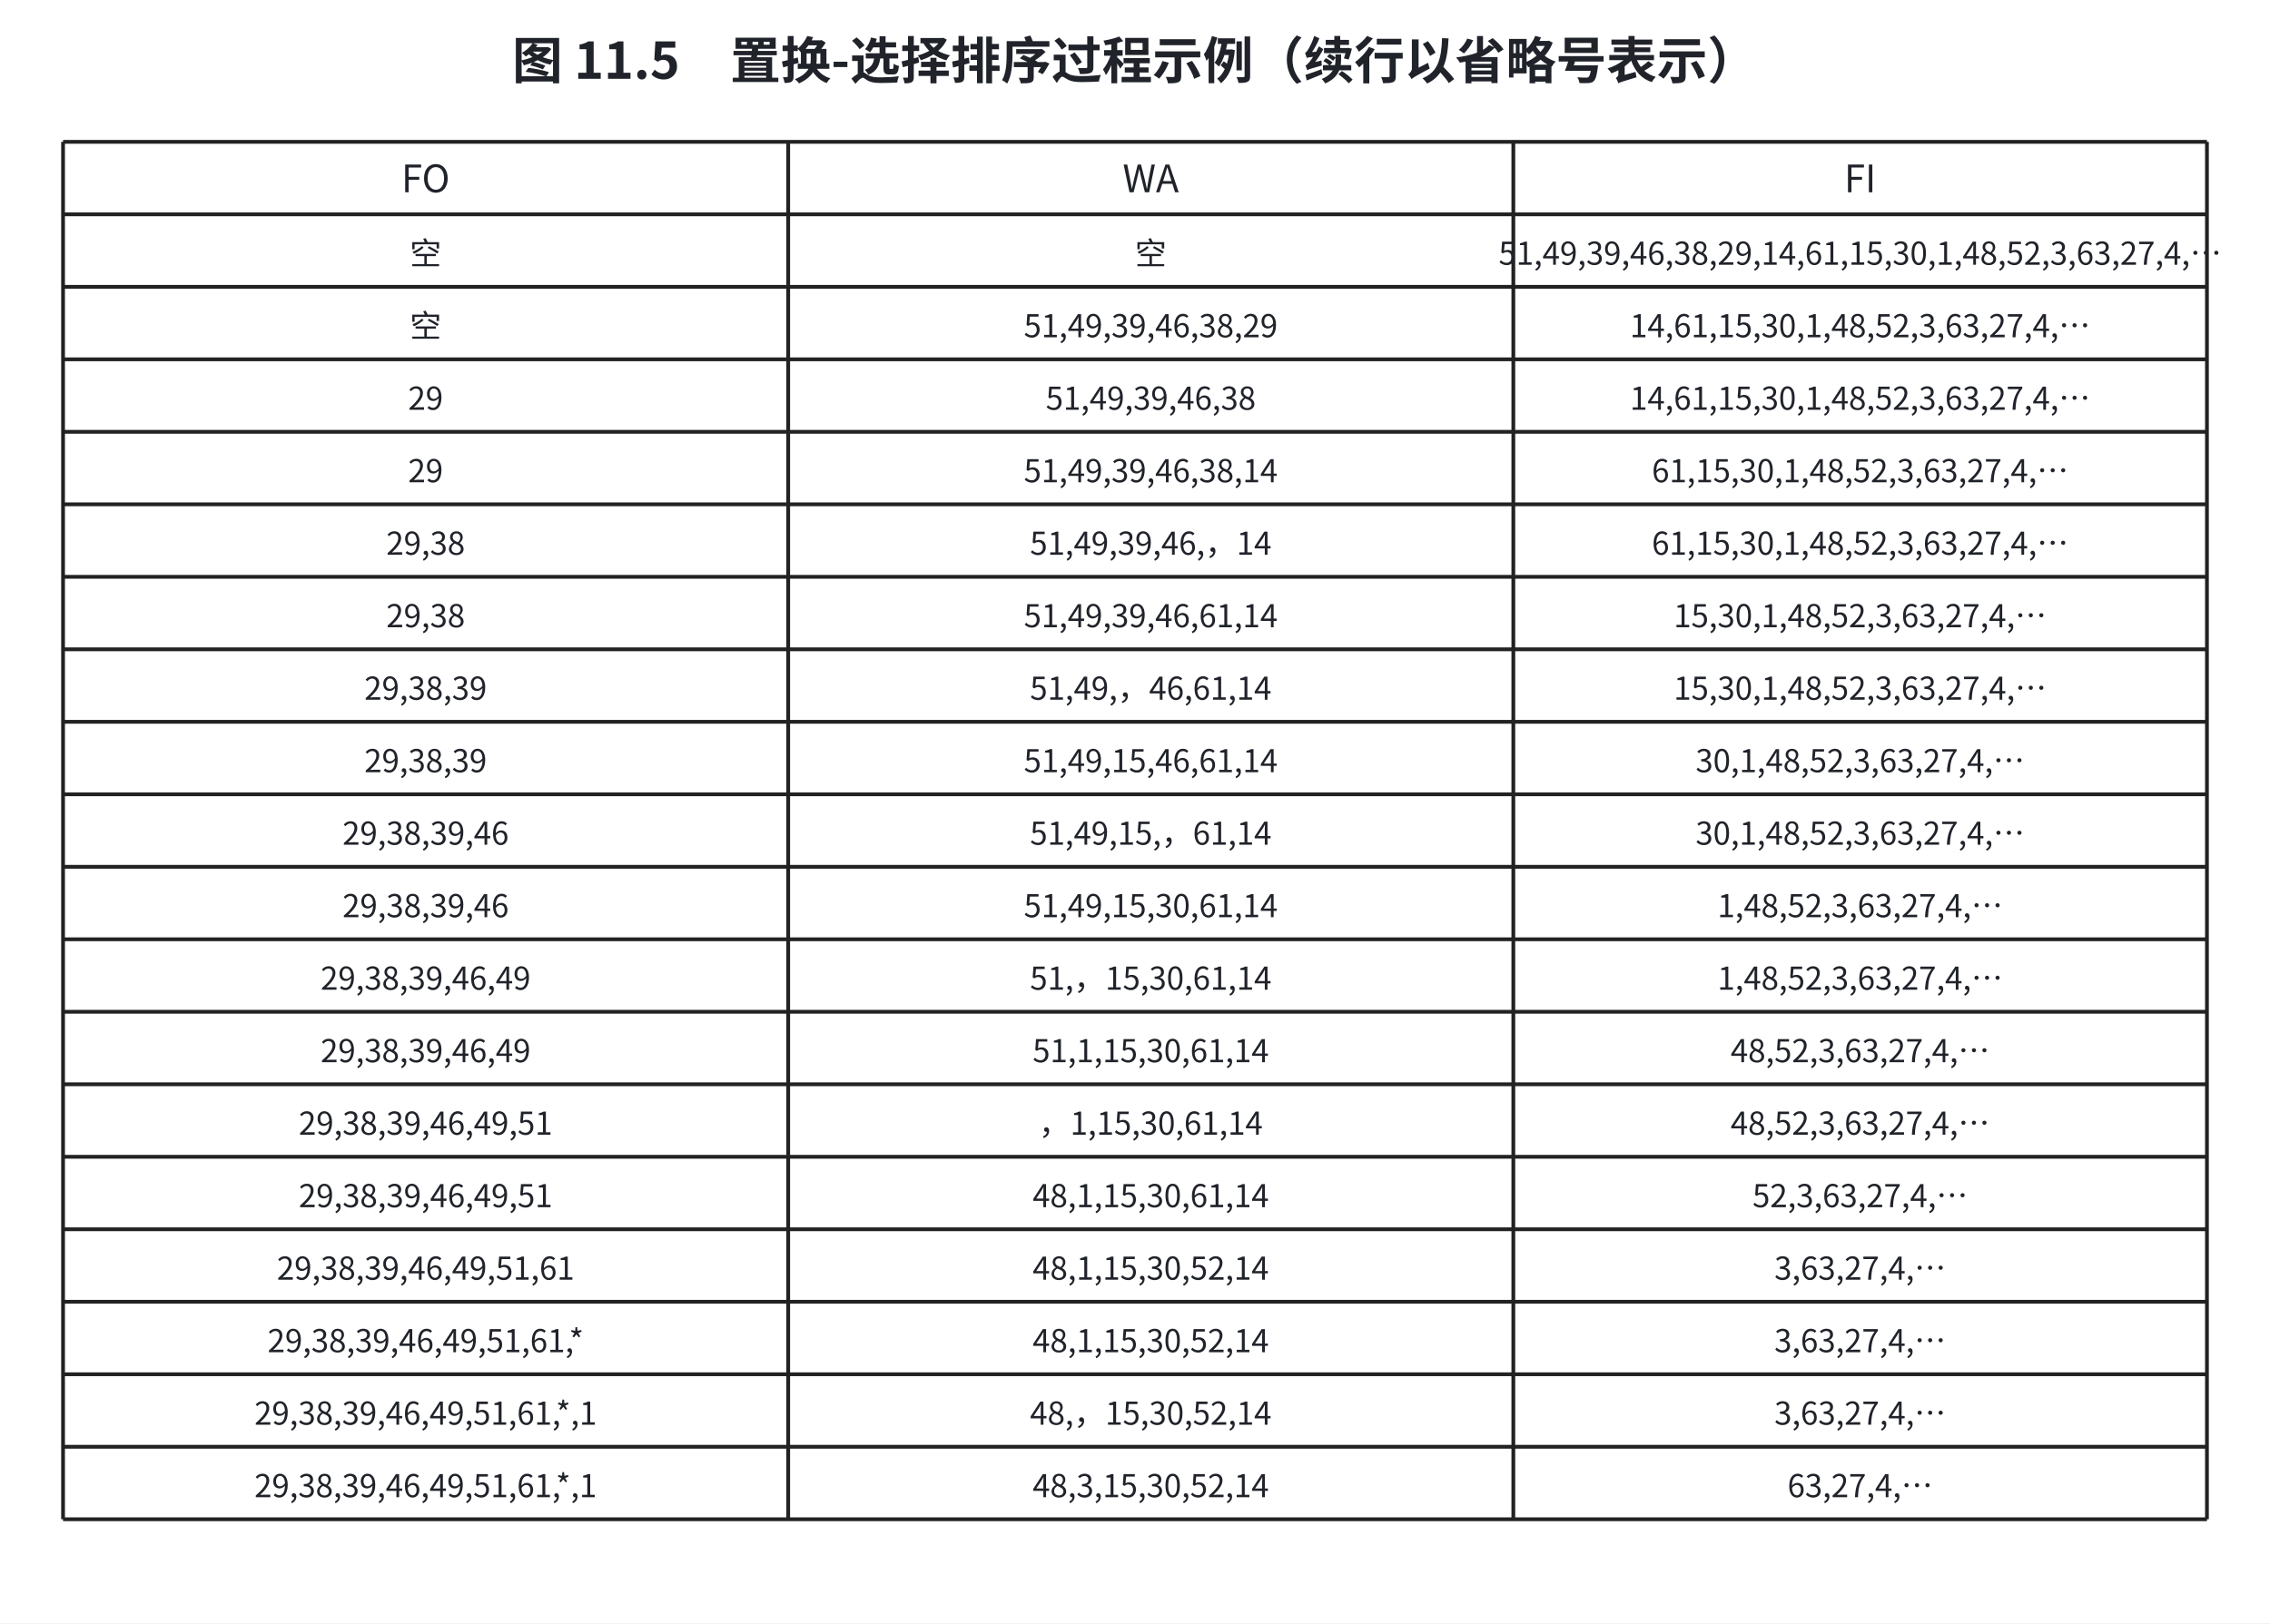
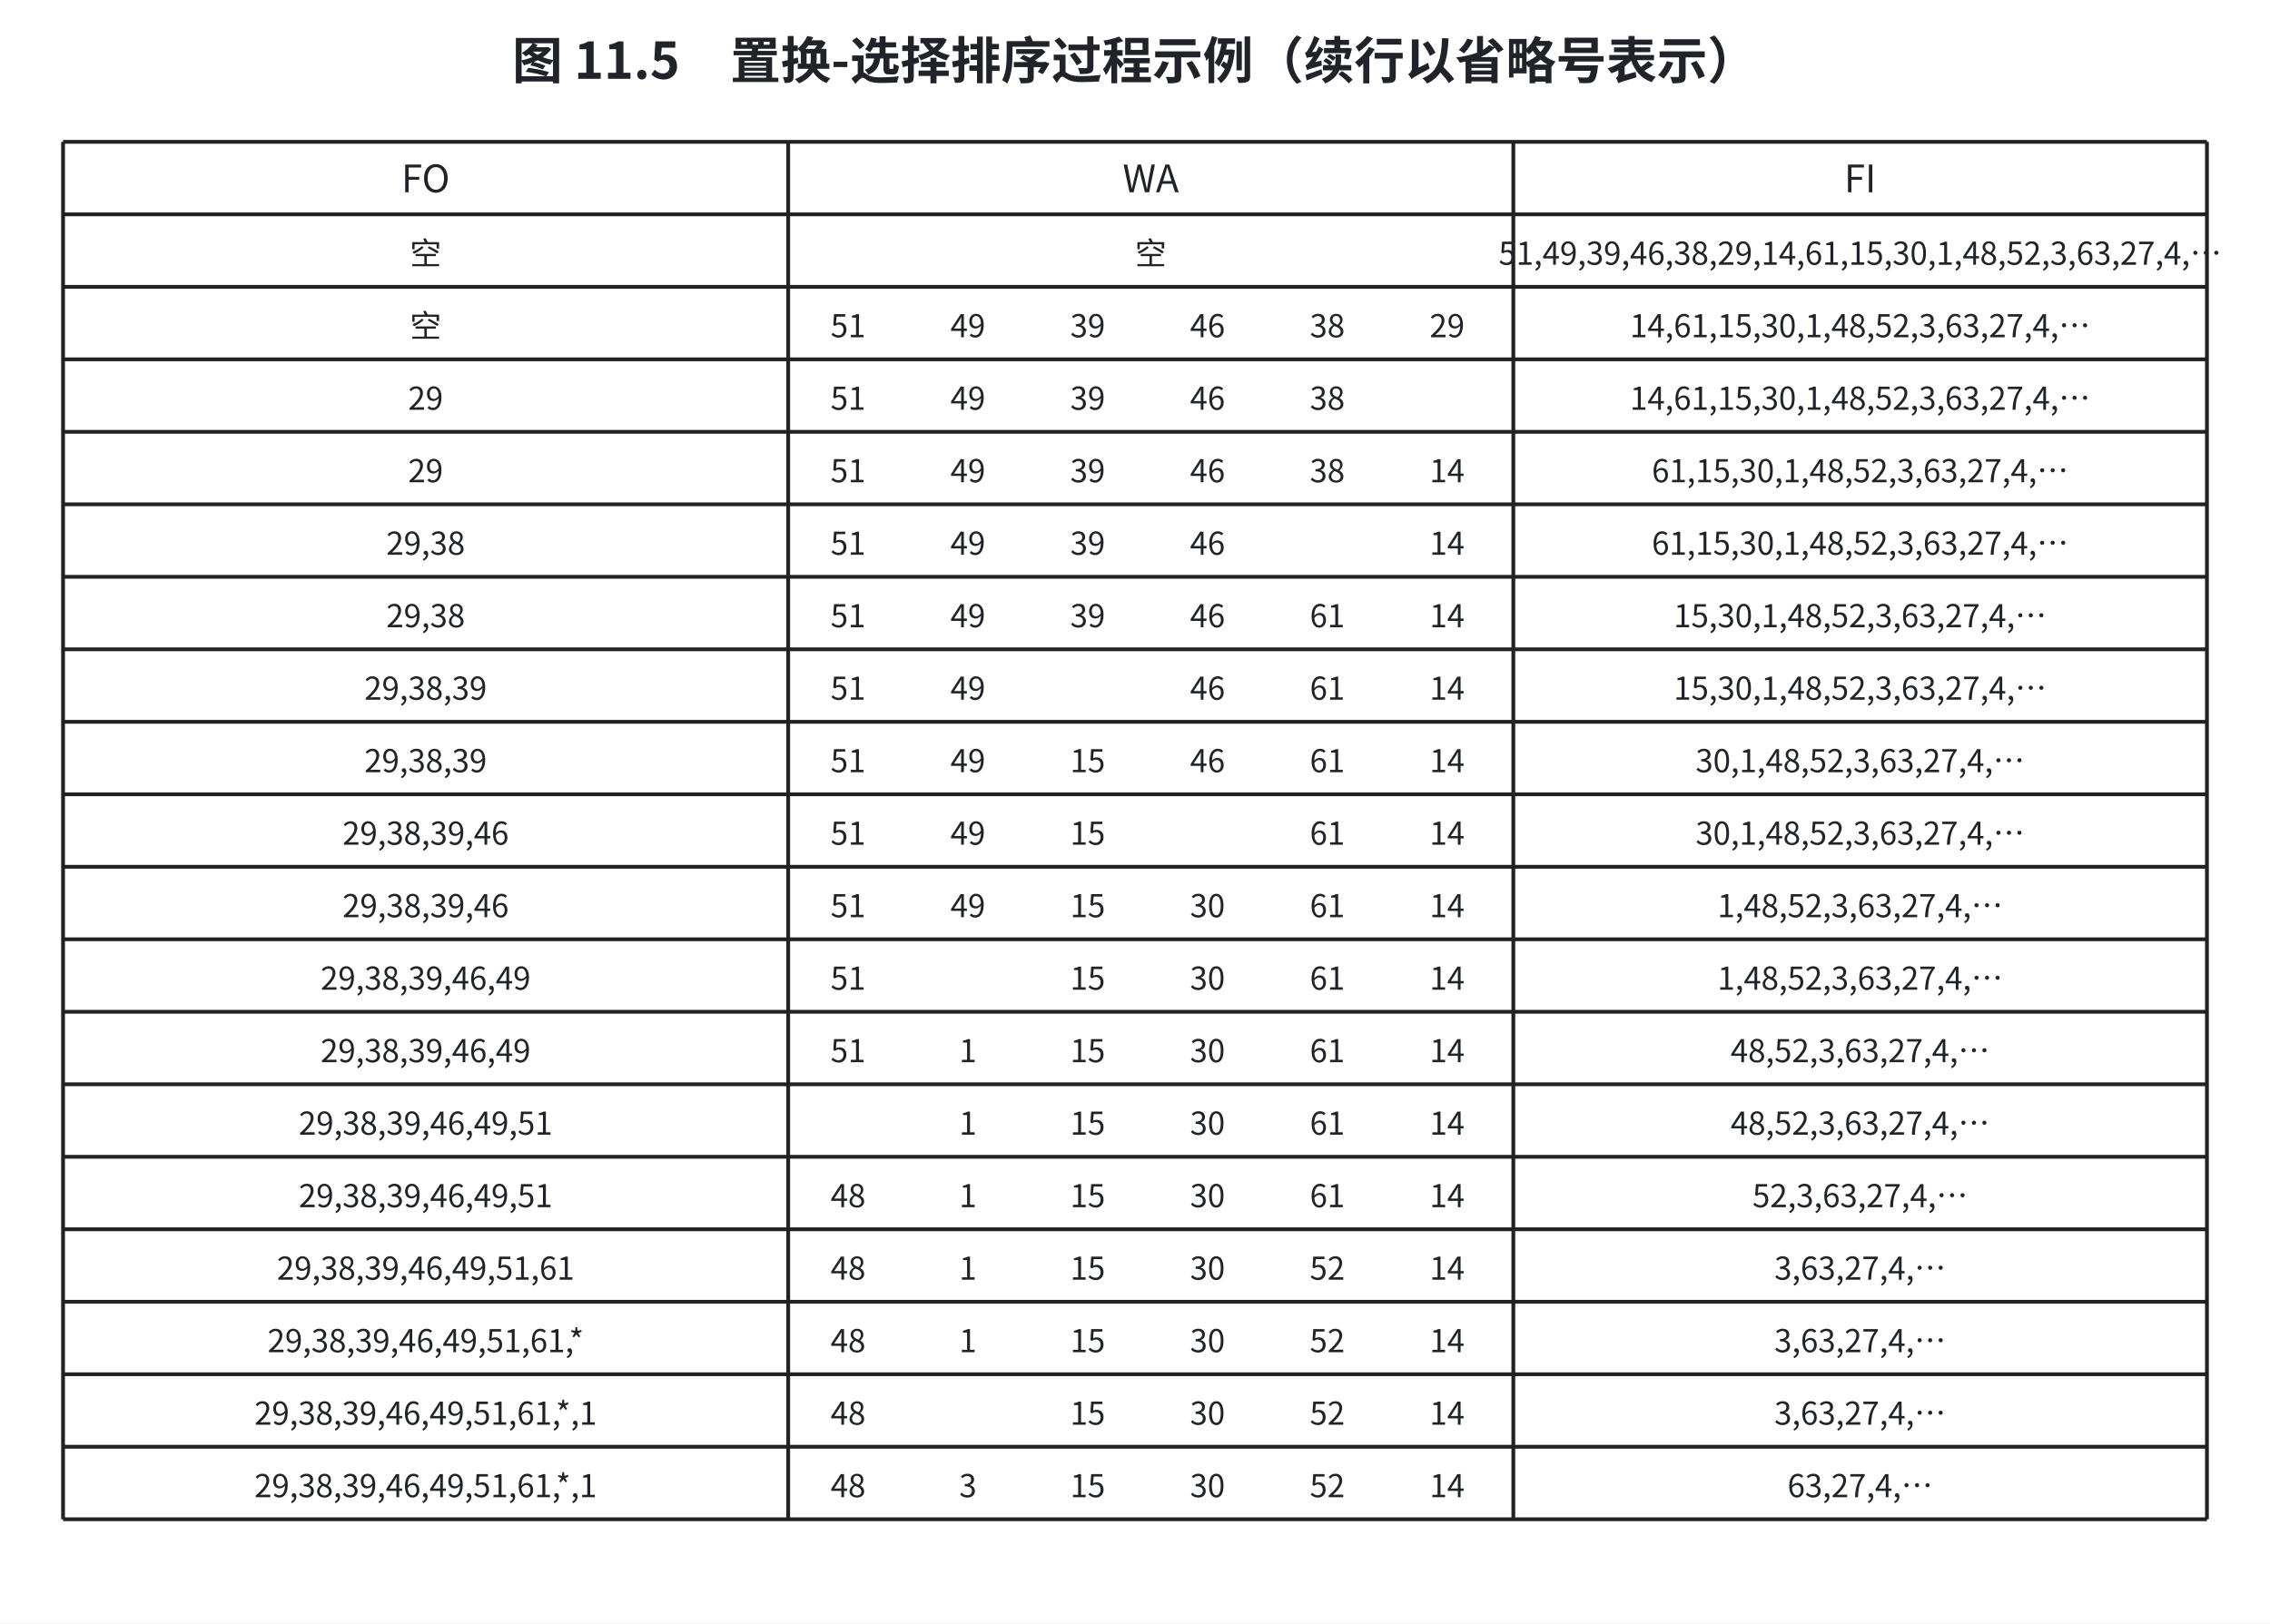
<svg xmlns="http://www.w3.org/2000/svg" width="720" height="515" viewBox="0 0 720 515">
  <rect width="100%" height="100%" fill="white" />
  <style>text{font-family:"Microsoft YaHei","Noto Sans CJK SC",sans-serif;fill:#20232a}.small{font-size:12px}.tiny{font-size:10px}.cap{font-size:16px;font-weight:700}.node{fill:#fff;stroke:#222;stroke-width:1.2}.box{fill:#fafafa;stroke:#222;stroke-width:1.1}.line{stroke:#222;stroke-width:1.2;fill:none}</style>
  <text x="360" y="25" text-anchor="middle" class="cap">图 11.5　置换-选择排序过程示例（续行以省略号表示）</text>
  <line x1="20" y1="45" x2="20" y2="482" class="line" />
  <line x1="250" y1="45" x2="250" y2="482" class="line" />
  <line x1="480" y1="45" x2="480" y2="482" class="line" />
  <line x1="700" y1="45" x2="700" y2="482" class="line" />
  <line x1="20" y1="45" x2="700" y2="45" class="line" />
  <line x1="20" y1="68" x2="700" y2="68" class="line" />
  <line x1="20" y1="91" x2="700" y2="91" class="line" />
  <line x1="20" y1="114" x2="700" y2="114" class="line" />
  <line x1="20" y1="137" x2="700" y2="137" class="line" />
  <line x1="20" y1="160" x2="700" y2="160" class="line" />
  <line x1="20" y1="183" x2="700" y2="183" class="line" />
  <line x1="20" y1="206" x2="700" y2="206" class="line" />
  <line x1="20" y1="229" x2="700" y2="229" class="line" />
  <line x1="20" y1="252" x2="700" y2="252" class="line" />
  <line x1="20" y1="275" x2="700" y2="275" class="line" />
  <line x1="20" y1="298" x2="700" y2="298" class="line" />
  <line x1="20" y1="321" x2="700" y2="321" class="line" />
  <line x1="20" y1="344" x2="700" y2="344" class="line" />
  <line x1="20" y1="367" x2="700" y2="367" class="line" />
  <line x1="20" y1="390" x2="700" y2="390" class="line" />
  <line x1="20" y1="413" x2="700" y2="413" class="line" />
  <line x1="20" y1="436" x2="700" y2="436" class="line" />
  <line x1="20" y1="459" x2="700" y2="459" class="line" />
  <line x1="20" y1="482" x2="700" y2="482" class="line" />
  <text x="135" y="61" text-anchor="middle" class="small">FO</text>
  <text x="365" y="61" text-anchor="middle" class="small">WA</text>
  <text x="590" y="61" text-anchor="middle" class="small">FI</text>
  <text x="135" y="84" text-anchor="middle" class="tiny">空</text>
  <text x="365" y="84" text-anchor="middle" class="tiny">空</text>
  <text x="590" y="84" text-anchor="middle" class="tiny">51,49,39,46,38,29,14,61,15,30,1,48,52,3,63,27,4,…</text>
  <text x="135" y="107" text-anchor="middle" class="tiny">空</text>
-   <text x="365" y="107" text-anchor="middle" class="tiny">51,49,39,46,38,29</text>
+   <text x="269" y="107" text-anchor="middle" class="tiny">51</text>
+   <text x="307" y="107" text-anchor="middle" class="tiny">49</text>
+   <text x="345" y="107" text-anchor="middle" class="tiny">39</text>
+   <text x="383" y="107" text-anchor="middle" class="tiny">46</text>
+   <text x="421" y="107" text-anchor="middle" class="tiny">38</text>
+   <text x="459" y="107" text-anchor="middle" class="tiny">29</text>
  <text x="590" y="107" text-anchor="middle" class="tiny">14,61,15,30,1,48,52,3,63,27,4,…</text>
  <text x="135" y="130" text-anchor="middle" class="tiny">29</text>
-   <text x="365" y="130" text-anchor="middle" class="tiny">51,49,39,46,38</text>
+   <text x="269" y="130" text-anchor="middle" class="tiny">51</text>
+   <text x="307" y="130" text-anchor="middle" class="tiny">49</text>
+   <text x="345" y="130" text-anchor="middle" class="tiny">39</text>
+   <text x="383" y="130" text-anchor="middle" class="tiny">46</text>
+   <text x="421" y="130" text-anchor="middle" class="tiny">38</text>
  <text x="590" y="130" text-anchor="middle" class="tiny">14,61,15,30,1,48,52,3,63,27,4,…</text>
  <text x="135" y="153" text-anchor="middle" class="tiny">29</text>
-   <text x="365" y="153" text-anchor="middle" class="tiny">51,49,39,46,38,14</text>
+   <text x="269" y="153" text-anchor="middle" class="tiny">51</text>
+   <text x="307" y="153" text-anchor="middle" class="tiny">49</text>
+   <text x="345" y="153" text-anchor="middle" class="tiny">39</text>
+   <text x="383" y="153" text-anchor="middle" class="tiny">46</text>
+   <text x="421" y="153" text-anchor="middle" class="tiny">38</text>
+   <text x="459" y="153" text-anchor="middle" class="tiny">14</text>
  <text x="590" y="153" text-anchor="middle" class="tiny">61,15,30,1,48,52,3,63,27,4,…</text>
  <text x="135" y="176" text-anchor="middle" class="tiny">29,38</text>
-   <text x="365" y="176" text-anchor="middle" class="tiny">51,49,39,46,，14</text>
+   <text x="269" y="176" text-anchor="middle" class="tiny">51</text>
+   <text x="307" y="176" text-anchor="middle" class="tiny">49</text>
+   <text x="345" y="176" text-anchor="middle" class="tiny">39</text>
+   <text x="383" y="176" text-anchor="middle" class="tiny">46</text>
+   <text x="459" y="176" text-anchor="middle" class="tiny">14</text>
  <text x="590" y="176" text-anchor="middle" class="tiny">61,15,30,1,48,52,3,63,27,4,…</text>
  <text x="135" y="199" text-anchor="middle" class="tiny">29,38</text>
-   <text x="365" y="199" text-anchor="middle" class="tiny">51,49,39,46,61,14</text>
+   <text x="269" y="199" text-anchor="middle" class="tiny">51</text>
+   <text x="307" y="199" text-anchor="middle" class="tiny">49</text>
+   <text x="345" y="199" text-anchor="middle" class="tiny">39</text>
+   <text x="383" y="199" text-anchor="middle" class="tiny">46</text>
+   <text x="421" y="199" text-anchor="middle" class="tiny">61</text>
+   <text x="459" y="199" text-anchor="middle" class="tiny">14</text>
  <text x="590" y="199" text-anchor="middle" class="tiny">15,30,1,48,52,3,63,27,4,…</text>
  <text x="135" y="222" text-anchor="middle" class="tiny">29,38,39</text>
-   <text x="365" y="222" text-anchor="middle" class="tiny">51,49,，46,61,14</text>
+   <text x="269" y="222" text-anchor="middle" class="tiny">51</text>
+   <text x="307" y="222" text-anchor="middle" class="tiny">49</text>
+   <text x="383" y="222" text-anchor="middle" class="tiny">46</text>
+   <text x="421" y="222" text-anchor="middle" class="tiny">61</text>
+   <text x="459" y="222" text-anchor="middle" class="tiny">14</text>
  <text x="590" y="222" text-anchor="middle" class="tiny">15,30,1,48,52,3,63,27,4,…</text>
  <text x="135" y="245" text-anchor="middle" class="tiny">29,38,39</text>
-   <text x="365" y="245" text-anchor="middle" class="tiny">51,49,15,46,61,14</text>
+   <text x="269" y="245" text-anchor="middle" class="tiny">51</text>
+   <text x="307" y="245" text-anchor="middle" class="tiny">49</text>
+   <text x="345" y="245" text-anchor="middle" class="tiny">15</text>
+   <text x="383" y="245" text-anchor="middle" class="tiny">46</text>
+   <text x="421" y="245" text-anchor="middle" class="tiny">61</text>
+   <text x="459" y="245" text-anchor="middle" class="tiny">14</text>
  <text x="590" y="245" text-anchor="middle" class="tiny">30,1,48,52,3,63,27,4,…</text>
  <text x="135" y="268" text-anchor="middle" class="tiny">29,38,39,46</text>
-   <text x="365" y="268" text-anchor="middle" class="tiny">51,49,15,，61,14</text>
+   <text x="269" y="268" text-anchor="middle" class="tiny">51</text>
+   <text x="307" y="268" text-anchor="middle" class="tiny">49</text>
+   <text x="345" y="268" text-anchor="middle" class="tiny">15</text>
+   <text x="421" y="268" text-anchor="middle" class="tiny">61</text>
+   <text x="459" y="268" text-anchor="middle" class="tiny">14</text>
  <text x="590" y="268" text-anchor="middle" class="tiny">30,1,48,52,3,63,27,4,…</text>
  <text x="135" y="291" text-anchor="middle" class="tiny">29,38,39,46</text>
-   <text x="365" y="291" text-anchor="middle" class="tiny">51,49,15,30,61,14</text>
+   <text x="269" y="291" text-anchor="middle" class="tiny">51</text>
+   <text x="307" y="291" text-anchor="middle" class="tiny">49</text>
+   <text x="345" y="291" text-anchor="middle" class="tiny">15</text>
+   <text x="383" y="291" text-anchor="middle" class="tiny">30</text>
+   <text x="421" y="291" text-anchor="middle" class="tiny">61</text>
+   <text x="459" y="291" text-anchor="middle" class="tiny">14</text>
  <text x="590" y="291" text-anchor="middle" class="tiny">1,48,52,3,63,27,4,…</text>
  <text x="135" y="314" text-anchor="middle" class="tiny">29,38,39,46,49</text>
-   <text x="365" y="314" text-anchor="middle" class="tiny">51,，15,30,61,14</text>
+   <text x="269" y="314" text-anchor="middle" class="tiny">51</text>
+   <text x="345" y="314" text-anchor="middle" class="tiny">15</text>
+   <text x="383" y="314" text-anchor="middle" class="tiny">30</text>
+   <text x="421" y="314" text-anchor="middle" class="tiny">61</text>
+   <text x="459" y="314" text-anchor="middle" class="tiny">14</text>
  <text x="590" y="314" text-anchor="middle" class="tiny">1,48,52,3,63,27,4,…</text>
  <text x="135" y="337" text-anchor="middle" class="tiny">29,38,39,46,49</text>
-   <text x="365" y="337" text-anchor="middle" class="tiny">51,1,15,30,61,14</text>
+   <text x="269" y="337" text-anchor="middle" class="tiny">51</text>
+   <text x="307" y="337" text-anchor="middle" class="tiny">1</text>
+   <text x="345" y="337" text-anchor="middle" class="tiny">15</text>
+   <text x="383" y="337" text-anchor="middle" class="tiny">30</text>
+   <text x="421" y="337" text-anchor="middle" class="tiny">61</text>
+   <text x="459" y="337" text-anchor="middle" class="tiny">14</text>
  <text x="590" y="337" text-anchor="middle" class="tiny">48,52,3,63,27,4,…</text>
  <text x="135" y="360" text-anchor="middle" class="tiny">29,38,39,46,49,51</text>
-   <text x="365" y="360" text-anchor="middle" class="tiny">，1,15,30,61,14</text>
+   <text x="307" y="360" text-anchor="middle" class="tiny">1</text>
+   <text x="345" y="360" text-anchor="middle" class="tiny">15</text>
+   <text x="383" y="360" text-anchor="middle" class="tiny">30</text>
+   <text x="421" y="360" text-anchor="middle" class="tiny">61</text>
+   <text x="459" y="360" text-anchor="middle" class="tiny">14</text>
  <text x="590" y="360" text-anchor="middle" class="tiny">48,52,3,63,27,4,…</text>
  <text x="135" y="383" text-anchor="middle" class="tiny">29,38,39,46,49,51</text>
-   <text x="365" y="383" text-anchor="middle" class="tiny">48,1,15,30,61,14</text>
+   <text x="269" y="383" text-anchor="middle" class="tiny">48</text>
+   <text x="307" y="383" text-anchor="middle" class="tiny">1</text>
+   <text x="345" y="383" text-anchor="middle" class="tiny">15</text>
+   <text x="383" y="383" text-anchor="middle" class="tiny">30</text>
+   <text x="421" y="383" text-anchor="middle" class="tiny">61</text>
+   <text x="459" y="383" text-anchor="middle" class="tiny">14</text>
  <text x="590" y="383" text-anchor="middle" class="tiny">52,3,63,27,4,…</text>
  <text x="135" y="406" text-anchor="middle" class="tiny">29,38,39,46,49,51,61</text>
-   <text x="365" y="406" text-anchor="middle" class="tiny">48,1,15,30,52,14</text>
+   <text x="269" y="406" text-anchor="middle" class="tiny">48</text>
+   <text x="307" y="406" text-anchor="middle" class="tiny">1</text>
+   <text x="345" y="406" text-anchor="middle" class="tiny">15</text>
+   <text x="383" y="406" text-anchor="middle" class="tiny">30</text>
+   <text x="421" y="406" text-anchor="middle" class="tiny">52</text>
+   <text x="459" y="406" text-anchor="middle" class="tiny">14</text>
  <text x="590" y="406" text-anchor="middle" class="tiny">3,63,27,4,…</text>
  <text x="135" y="429" text-anchor="middle" class="tiny">29,38,39,46,49,51,61,*</text>
-   <text x="365" y="429" text-anchor="middle" class="tiny">48,1,15,30,52,14</text>
+   <text x="269" y="429" text-anchor="middle" class="tiny">48</text>
+   <text x="307" y="429" text-anchor="middle" class="tiny">1</text>
+   <text x="345" y="429" text-anchor="middle" class="tiny">15</text>
+   <text x="383" y="429" text-anchor="middle" class="tiny">30</text>
+   <text x="421" y="429" text-anchor="middle" class="tiny">52</text>
+   <text x="459" y="429" text-anchor="middle" class="tiny">14</text>
  <text x="590" y="429" text-anchor="middle" class="tiny">3,63,27,4,…</text>
  <text x="135" y="452" text-anchor="middle" class="tiny">29,38,39,46,49,51,61,*,1</text>
-   <text x="365" y="452" text-anchor="middle" class="tiny">48,，15,30,52,14</text>
+   <text x="269" y="452" text-anchor="middle" class="tiny">48</text>
+   <text x="345" y="452" text-anchor="middle" class="tiny">15</text>
+   <text x="383" y="452" text-anchor="middle" class="tiny">30</text>
+   <text x="421" y="452" text-anchor="middle" class="tiny">52</text>
+   <text x="459" y="452" text-anchor="middle" class="tiny">14</text>
  <text x="590" y="452" text-anchor="middle" class="tiny">3,63,27,4,…</text>
  <text x="135" y="475" text-anchor="middle" class="tiny">29,38,39,46,49,51,61,*,1</text>
-   <text x="365" y="475" text-anchor="middle" class="tiny">48,3,15,30,52,14</text>
+   <text x="269" y="475" text-anchor="middle" class="tiny">48</text>
+   <text x="307" y="475" text-anchor="middle" class="tiny">3</text>
+   <text x="345" y="475" text-anchor="middle" class="tiny">15</text>
+   <text x="383" y="475" text-anchor="middle" class="tiny">30</text>
+   <text x="421" y="475" text-anchor="middle" class="tiny">52</text>
+   <text x="459" y="475" text-anchor="middle" class="tiny">14</text>
  <text x="590" y="475" text-anchor="middle" class="tiny">63,27,4,…</text>
</svg>
